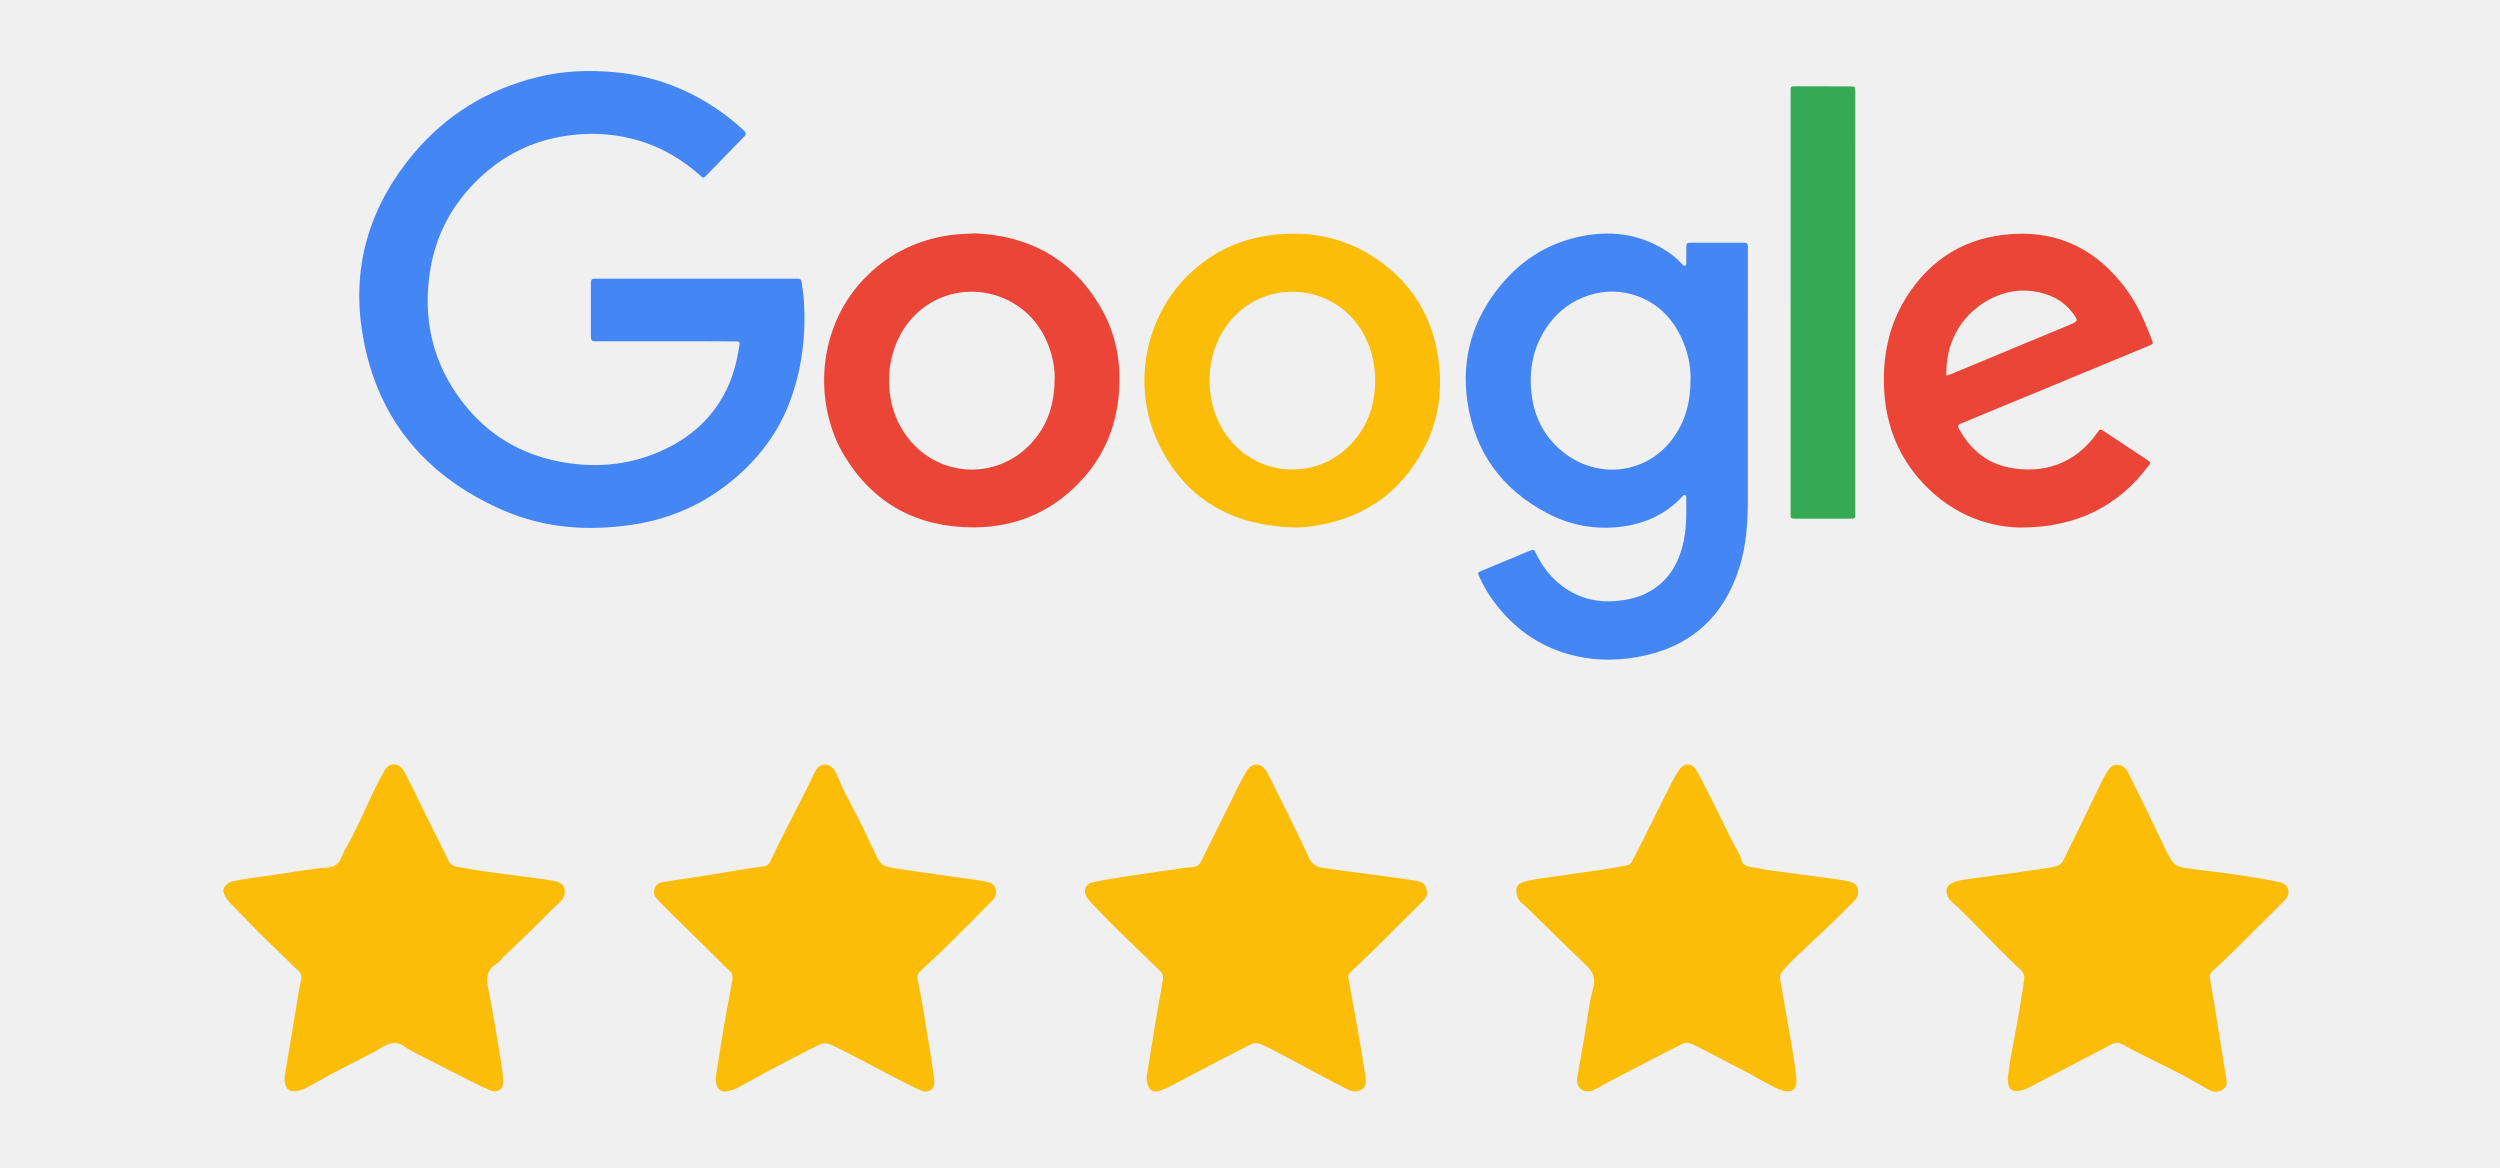
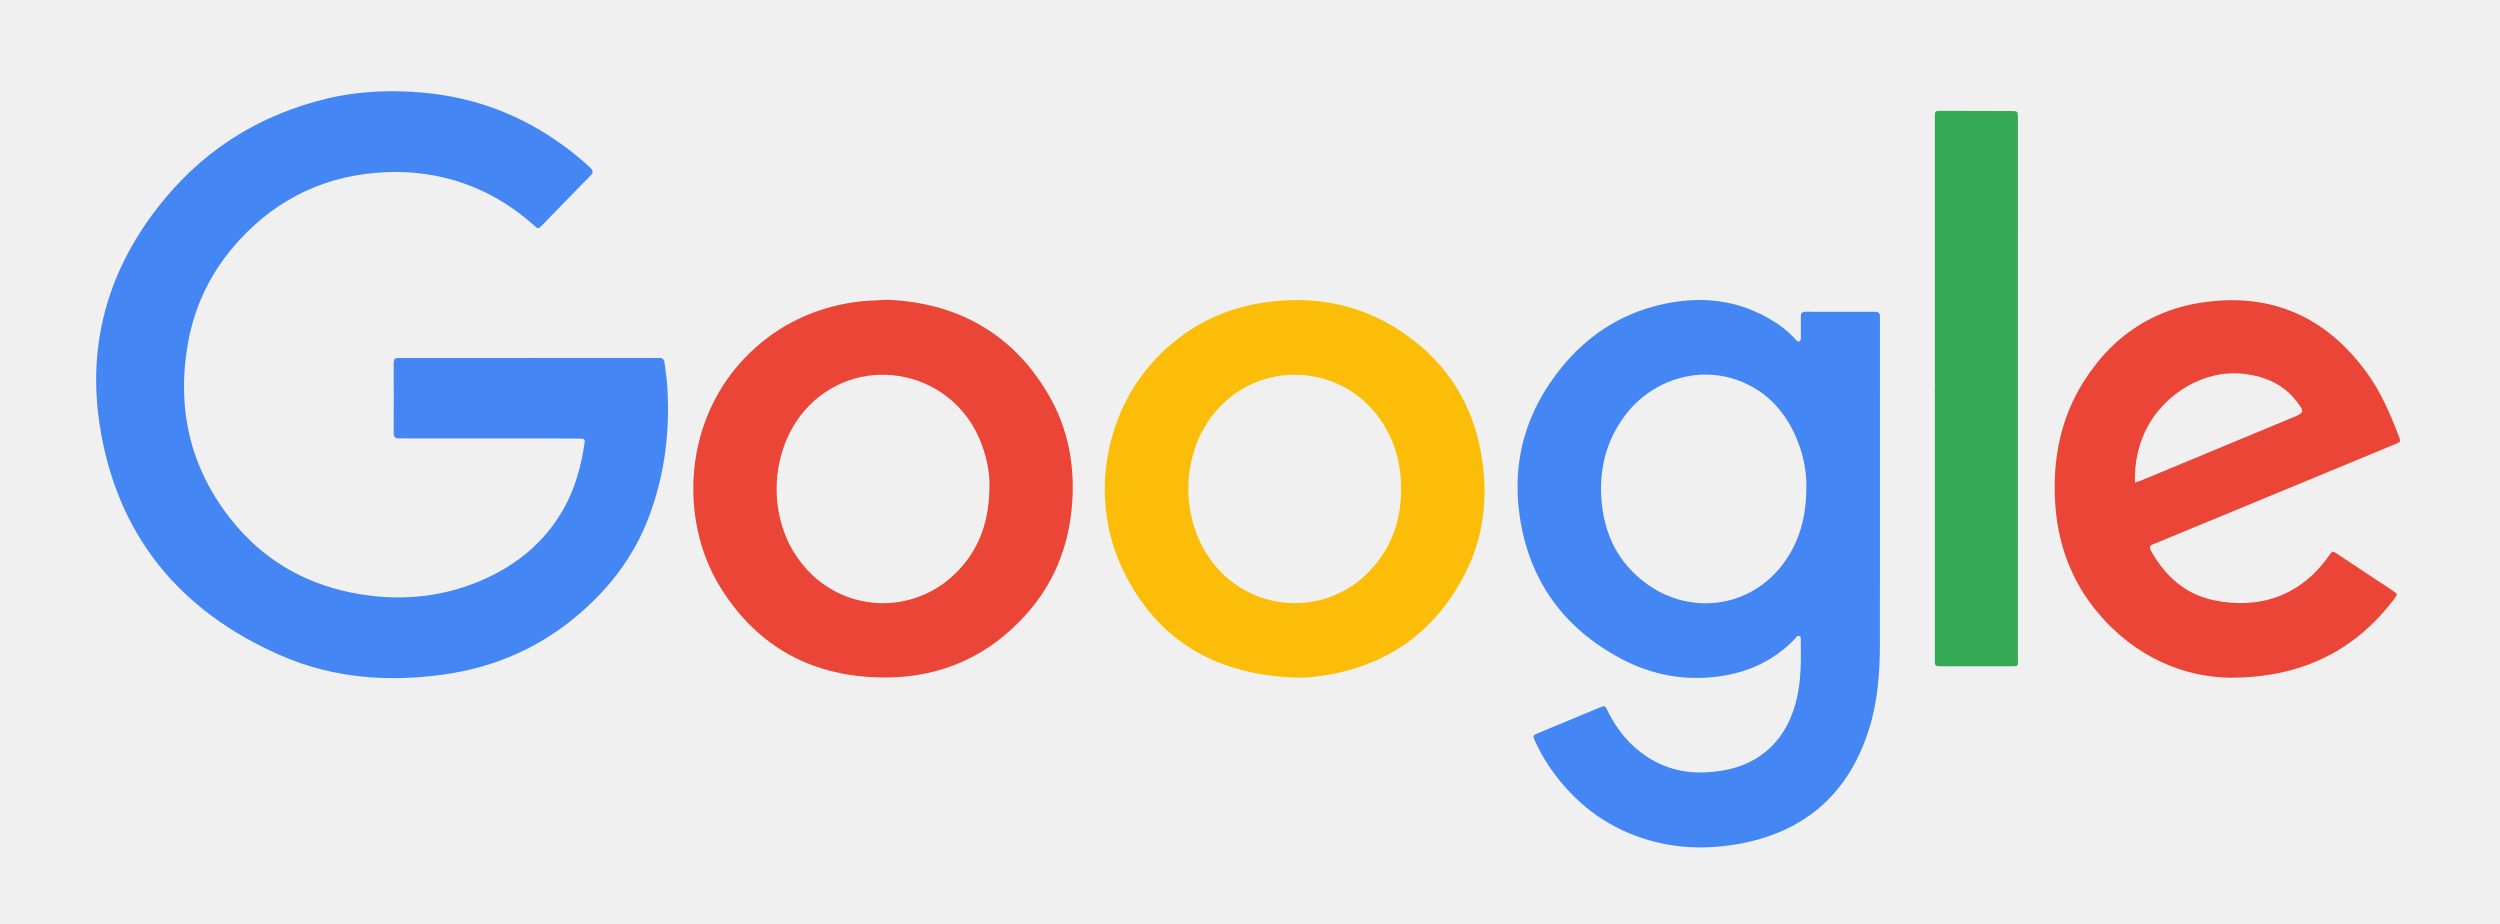
- <svg xmlns="http://www.w3.org/2000/svg" width="167" height="78" viewBox="0 0 167 78" fill="none">
-   <g clip-path="url(#clip0_1_1362)">
-     <g clip-path="url(#clip1_1_1362)">
-       <g clip-path="url(#clip2_1_1362)">
-         <path d="M46.504 18.614C48.661 18.614 50.819 18.614 52.976 18.614C53.073 18.614 53.17 18.62 53.266 18.614C53.459 18.602 53.539 18.7 53.558 18.881C53.599 19.251 53.666 19.62 53.692 19.991C53.856 22.378 53.578 24.704 52.716 26.947C51.95 28.944 50.693 30.583 49.075 31.961C47.065 33.675 44.745 34.692 42.133 35.066C39.212 35.484 36.35 35.277 33.633 34.097C28.292 31.777 25.013 27.755 24.164 21.965C23.521 17.572 24.785 13.637 27.645 10.243C29.843 7.634 32.63 5.949 35.943 5.141C37.637 4.728 39.354 4.663 41.086 4.826C43.738 5.075 46.13 5.995 48.281 7.557C48.773 7.915 49.242 8.302 49.689 8.716C49.84 8.856 49.87 8.963 49.711 9.125C48.858 9.992 48.015 10.87 47.164 11.739C46.988 11.919 46.977 11.908 46.73 11.687C45.674 10.749 44.492 10.024 43.157 9.551C41.811 9.074 40.422 8.887 38.999 8.956C36.01 9.102 33.489 10.273 31.46 12.469C30.038 14.008 29.124 15.825 28.765 17.891C28.183 21.239 28.878 24.302 30.993 26.985C32.611 29.038 34.736 30.313 37.302 30.822C39.564 31.271 41.791 31.119 43.928 30.226C45.815 29.438 47.349 28.201 48.35 26.382C48.916 25.353 49.218 24.233 49.391 23.076C49.428 22.826 49.41 22.808 49.119 22.806C48.289 22.798 47.459 22.796 46.63 22.796C44.445 22.795 42.26 22.796 40.075 22.796C39.965 22.796 39.854 22.79 39.743 22.796C39.554 22.804 39.47 22.73 39.471 22.529C39.477 21.312 39.477 20.095 39.471 18.879C39.47 18.681 39.549 18.609 39.742 18.613C40.087 18.622 40.434 18.615 40.779 18.615C42.687 18.615 44.596 18.615 46.504 18.615L46.504 18.614Z" fill="#4486F4" />
-         <path d="M112.562 17.765C112.685 17.657 112.64 17.524 112.642 17.406C112.649 17.102 112.65 16.798 112.642 16.494C112.638 16.313 112.682 16.21 112.893 16.211C114.096 16.217 115.299 16.216 116.502 16.212C116.675 16.212 116.76 16.28 116.757 16.455C116.755 16.552 116.757 16.649 116.757 16.746C116.757 22.318 116.76 27.889 116.755 33.461C116.753 35 116.64 36.528 116.161 38.004C115.07 41.365 112.758 43.315 109.293 43.905C107.762 44.166 106.237 44.122 104.734 43.688C102.721 43.107 101.117 41.944 99.861 40.283C99.451 39.741 99.104 39.16 98.823 38.54C98.693 38.254 98.693 38.245 98.992 38.12C100.049 37.676 101.109 37.235 102.169 36.798C102.453 36.681 102.461 36.686 102.6 36.969C103.078 37.945 103.74 38.763 104.656 39.359C105.642 40 106.723 40.242 107.894 40.151C108.734 40.085 109.534 39.904 110.263 39.472C111.429 38.783 112.076 37.722 112.404 36.441C112.672 35.397 112.65 34.331 112.641 33.266C112.641 33.2 112.653 33.112 112.579 33.081C112.438 33.023 112.389 33.161 112.32 33.233C111.232 34.372 109.875 34.976 108.338 35.178C106.572 35.412 104.884 35.091 103.317 34.263C100.299 32.67 98.497 30.166 98.017 26.789C97.61 23.919 98.38 21.331 100.218 19.086C101.544 17.466 103.222 16.357 105.266 15.864C107.381 15.354 109.411 15.551 111.285 16.742C111.636 16.965 111.96 17.224 112.251 17.523C112.342 17.617 112.416 17.744 112.561 17.767L112.562 17.765ZM112.929 25.286C112.941 24.592 112.804 23.764 112.492 22.97C111.901 21.471 110.916 20.343 109.377 19.777C107.245 18.992 104.794 19.797 103.424 21.707C102.524 22.961 102.171 24.369 102.269 25.896C102.388 27.734 103.124 29.265 104.628 30.36C106.879 31.997 109.985 31.64 111.715 29.329C112.577 28.177 112.937 26.868 112.929 25.285L112.929 25.286Z" fill="#4486F4" />
-         <path d="M65.127 15.589C68.655 15.731 71.59 17.238 73.5 20.486C74.577 22.317 74.932 24.327 74.729 26.438C74.53 28.51 73.775 30.354 72.392 31.912C70.438 34.116 67.952 35.227 65.023 35.229C61.314 35.23 58.388 33.684 56.433 30.497C54.316 27.045 54.478 21.743 57.991 18.349C59.52 16.872 61.357 16.01 63.461 15.706C63.955 15.634 64.452 15.626 65.128 15.589L65.127 15.589ZM70.453 25.207C70.463 24.511 70.285 23.625 69.913 22.776C68.293 19.087 63.425 18.334 60.821 21.371C59.088 23.392 58.9 26.623 60.385 28.881C62.446 32.015 66.818 32.223 69.161 29.291C70.058 28.168 70.45 26.865 70.453 25.207V25.207Z" fill="#EA4537" />
-         <path d="M86.336 35.234C82.253 35.077 79.137 33.333 77.36 29.566C75.59 25.815 76.461 21.193 79.409 18.341C80.958 16.841 82.825 15.969 84.965 15.699C87.474 15.383 89.82 15.855 91.924 17.277C94.463 18.994 95.839 21.421 96.141 24.464C96.327 26.34 96.043 28.146 95.187 29.822C93.543 33.044 90.864 34.792 87.288 35.2C87.124 35.218 86.958 35.228 86.792 35.233C86.64 35.239 86.488 35.234 86.336 35.234H86.336ZM91.859 25.415C91.857 24.15 91.559 23.06 90.941 22.062C88.933 18.825 84.35 18.595 82.036 21.615C80.422 23.721 80.375 26.883 81.923 29.07C83.897 31.857 87.882 32.157 90.233 29.681C91.364 28.491 91.861 27.044 91.859 25.414V25.415Z" fill="#FBBD07" />
-         <path d="M134.926 35.24C132.522 35.196 130.044 34.161 128.134 31.916C126.694 30.223 125.975 28.23 125.861 26.024C125.748 23.832 126.158 21.746 127.336 19.868C128.978 17.25 131.363 15.818 134.45 15.63C137.642 15.436 140.127 16.756 142.012 19.292C142.788 20.336 143.292 21.517 143.753 22.719C143.848 22.969 143.839 22.975 143.506 23.113C141.335 24.013 139.163 24.911 136.991 25.81C135.037 26.619 133.082 27.426 131.127 28.235C131.076 28.256 131.027 28.281 130.974 28.298C130.779 28.361 130.758 28.472 130.854 28.644C131.59 29.964 132.635 30.907 134.143 31.217C136.48 31.698 138.632 30.993 140.101 28.904C140.285 28.643 140.288 28.639 140.553 28.814C141.511 29.446 142.467 30.081 143.422 30.717C143.679 30.887 143.683 30.897 143.512 31.124C141.508 33.795 138.72 35.254 134.926 35.239V35.24ZM130.015 25.096C130.168 25.044 130.259 25.018 130.346 24.983C132.972 23.892 135.598 22.801 138.224 21.709C138.831 21.456 138.845 21.418 138.441 20.891C137.761 20.003 136.824 19.583 135.742 19.445C133.592 19.171 131.54 20.516 130.645 22.242C130.191 23.118 129.991 24.049 130.015 25.096Z" fill="#EA4537" />
-         <path d="M119.613 20.203C119.613 15.557 119.613 10.91 119.613 6.265C119.613 5.729 119.561 5.763 120.094 5.764C121.255 5.766 122.417 5.767 123.578 5.773C123.924 5.775 123.924 5.781 123.932 6.112C123.933 6.181 123.932 6.25 123.932 6.32C123.932 15.584 123.932 24.848 123.93 34.113C123.93 34.693 124.022 34.645 123.404 34.646C122.312 34.648 121.219 34.647 120.126 34.646C120.029 34.646 119.933 34.642 119.836 34.645C119.684 34.651 119.601 34.595 119.611 34.431C119.617 34.32 119.611 34.209 119.611 34.099C119.611 29.467 119.611 24.834 119.611 20.202L119.613 20.203Z" fill="#36A954" />
-       </g>
-     </g>
-   </g>
-   <g clip-path="url(#clip3_1_1362)">
-     <g clip-path="url(#clip4_1_1362)">
-       <g clip-path="url(#clip5_1_1362)">
-         <path d="M76.599 71.927C76.599 72.777 76.977 73.083 77.589 72.825C78.267 72.538 78.912 72.161 79.572 71.821C80.915 71.124 82.253 70.416 83.605 69.738C83.777 69.652 84.064 69.671 84.246 69.757C84.958 70.087 85.646 70.459 86.339 70.827C87.022 71.191 87.701 71.563 88.389 71.927C88.929 72.213 89.474 72.495 90.019 72.772C90.344 72.94 90.692 72.973 90.998 72.753C91.323 72.514 91.242 72.137 91.194 71.821C91.041 70.737 90.855 69.661 90.664 68.581C90.468 67.477 90.253 66.373 90.057 65.269C90.043 65.183 90.095 65.054 90.162 64.987C90.735 64.433 91.328 63.898 91.892 63.334C92.972 62.268 94.033 61.188 95.113 60.127C95.342 59.903 95.352 59.659 95.29 59.387C95.218 59.071 94.979 58.909 94.688 58.856C93.985 58.737 93.278 58.636 92.57 58.541C91.194 58.354 89.813 58.192 88.437 57.982C88.016 57.919 87.663 57.81 87.424 57.284C86.568 55.377 85.598 53.528 84.676 51.65C84.337 50.957 83.653 50.871 83.271 51.511C82.865 52.194 82.53 52.916 82.176 53.623C81.531 54.918 80.896 56.223 80.246 57.518C80.131 57.748 79.964 57.919 79.653 57.929C79.233 57.943 78.817 58.025 78.401 58.082C77.35 58.23 76.303 58.378 75.257 58.541C74.501 58.656 73.746 58.775 72.996 58.937C72.499 59.047 72.322 59.54 72.614 59.955C72.824 60.252 73.087 60.505 73.34 60.768C73.809 61.255 74.282 61.747 74.769 62.221C75.691 63.124 76.633 64.008 77.55 64.916C77.656 65.021 77.708 65.255 77.684 65.413C77.574 66.154 77.426 66.889 77.297 67.63C77.178 68.333 77.063 69.035 76.948 69.743C76.819 70.536 76.695 71.329 76.595 71.936L76.599 71.927ZM134.118 71.984C134.118 72.787 134.386 73.011 135.064 72.825C135.318 72.758 135.557 72.634 135.791 72.514C136.57 72.113 137.344 71.697 138.123 71.291C139.088 70.784 140.058 70.278 141.029 69.771C141.311 69.623 141.554 69.628 141.855 69.8C142.534 70.192 143.246 70.526 143.948 70.885C144.56 71.195 145.181 71.487 145.784 71.807C146.41 72.137 147.012 72.514 147.643 72.839C148.077 73.064 148.856 72.854 148.732 72.137C148.57 71.186 148.422 70.235 148.269 69.284C148.058 67.989 147.867 66.689 147.628 65.398C147.58 65.15 147.628 65.026 147.795 64.873C148.34 64.371 148.876 63.86 149.406 63.339C149.927 62.828 150.438 62.307 150.954 61.795C151.509 61.241 152.077 60.696 152.622 60.127C153.081 59.65 152.895 59.066 152.249 58.923C151.752 58.813 151.251 58.722 150.749 58.641C150.008 58.522 149.263 58.407 148.517 58.307C147.666 58.192 146.816 58.111 145.97 57.982C145.707 57.943 145.392 57.857 145.224 57.676C144.971 57.408 144.804 57.045 144.637 56.706C144.187 55.793 143.767 54.871 143.322 53.953C142.935 53.155 142.529 52.366 142.137 51.573C141.874 51.047 141.239 50.914 140.919 51.334C140.756 51.544 140.618 51.774 140.498 52.013C140.121 52.758 139.757 53.513 139.394 54.269C138.873 55.344 138.357 56.419 137.827 57.485C137.76 57.618 137.626 57.762 137.492 57.814C137.253 57.91 136.99 57.953 136.732 57.991C135.839 58.125 134.94 58.254 134.047 58.378C133.062 58.512 132.073 58.627 131.088 58.78C130.792 58.828 130.472 58.913 130.238 59.086C129.894 59.339 129.989 59.893 130.348 60.209C130.505 60.347 130.697 60.519 130.845 60.663C131.28 61.074 131.695 61.499 132.111 61.924C132.584 62.407 133.048 62.894 133.526 63.372C133.994 63.841 134.467 64.314 134.955 64.758C135.198 64.978 135.251 65.231 135.208 65.518C135.06 66.464 134.907 67.406 134.744 68.347C134.606 69.15 134.434 69.948 134.295 70.751C134.219 71.191 134.176 71.635 134.128 71.984H134.118ZM47.802 71.96C47.802 72.653 48.069 72.973 48.504 72.911C48.762 72.873 49.03 72.791 49.259 72.672C49.9 72.342 50.521 71.969 51.157 71.63C52.37 70.99 53.584 70.349 54.817 69.743C54.999 69.656 55.3 69.695 55.496 69.785C56.198 70.106 56.886 70.469 57.575 70.827C58.22 71.162 58.855 71.511 59.505 71.845C60.179 72.189 60.848 72.548 61.541 72.854C62.01 73.059 62.464 72.744 62.411 72.247C62.32 71.372 62.177 70.502 62.033 69.637C61.804 68.232 61.579 66.827 61.302 65.427C61.25 65.15 61.34 65.007 61.489 64.863C62 64.366 62.54 63.898 63.047 63.396C64.15 62.307 65.254 61.217 66.334 60.103C66.683 59.745 66.588 59.076 66.028 58.937C65.761 58.87 65.484 58.818 65.211 58.78C64.251 58.641 63.29 58.512 62.33 58.373C61.469 58.249 60.609 58.139 59.759 57.996C59.458 57.943 59.094 57.891 58.894 57.7C58.631 57.446 58.492 57.059 58.325 56.72C58.053 56.175 57.814 55.616 57.541 55.071C57.192 54.374 56.81 53.685 56.461 52.988C56.236 52.538 56.05 52.065 55.83 51.611C55.682 51.306 55.434 51.062 55.094 51.071C54.755 51.081 54.54 51.334 54.392 51.65C54.091 52.29 53.771 52.926 53.45 53.556C52.8 54.837 52.127 56.108 51.52 57.408C51.386 57.695 51.314 57.834 50.975 57.877C49.914 58.01 48.858 58.211 47.802 58.378C46.617 58.565 45.431 58.756 44.246 58.923C43.73 58.995 43.549 59.597 43.792 59.917C44.007 60.194 44.256 60.448 44.509 60.696C45.948 62.111 47.391 63.52 48.82 64.945C48.91 65.035 48.949 65.241 48.93 65.379C48.834 66.005 48.7 66.627 48.59 67.253C48.437 68.103 48.289 68.959 48.151 69.809C48.026 70.579 47.912 71.353 47.816 71.974L47.802 71.96ZM105.354 72.065C105.292 72.739 105.865 73.064 106.429 72.825C106.764 72.681 107.07 72.471 107.39 72.304C109.048 71.444 110.706 70.579 112.37 69.733C112.508 69.661 112.704 69.633 112.847 69.676C113.086 69.743 113.311 69.872 113.536 69.986C114.085 70.268 114.63 70.555 115.175 70.842C115.7 71.114 116.231 71.382 116.757 71.659C117.459 72.032 118.138 72.471 118.869 72.777C119.514 73.045 120.073 72.93 119.997 72.055C119.934 71.32 119.81 70.588 119.686 69.857C119.442 68.404 119.175 66.952 118.931 65.499C118.902 65.332 118.897 65.102 118.988 64.983C119.261 64.629 119.576 64.304 119.901 63.993C120.656 63.267 121.426 62.56 122.181 61.838C122.711 61.332 123.232 60.811 123.758 60.295C124.006 60.051 124.188 59.774 124.111 59.406C124.044 59.071 123.767 58.937 123.476 58.87C123.117 58.789 122.749 58.742 122.381 58.689C121.55 58.574 120.713 58.469 119.877 58.354C119.017 58.235 118.152 58.149 117.306 57.972C116.948 57.896 116.475 57.962 116.312 57.399C116.174 56.935 115.877 56.519 115.657 56.075C115.309 55.372 114.969 54.665 114.616 53.963C114.19 53.121 113.779 52.276 113.321 51.454C113.048 50.957 112.503 50.942 112.183 51.406C111.925 51.779 111.715 52.185 111.509 52.591C111.036 53.518 110.582 54.45 110.119 55.377C109.751 56.113 109.387 56.854 109 57.58C108.938 57.695 108.771 57.791 108.637 57.814C108.002 57.939 107.361 58.044 106.721 58.139C105.459 58.326 104.193 58.493 102.931 58.679C102.544 58.737 102.147 58.794 101.775 58.913C101.306 59.062 101.22 59.339 101.335 59.812C101.44 60.252 101.799 60.428 102.076 60.701C103.342 61.929 104.585 63.181 105.865 64.39C106.353 64.849 106.625 65.255 106.425 66.005C106.123 67.129 106.004 68.304 105.803 69.456C105.655 70.321 105.497 71.186 105.345 72.051L105.354 72.065ZM19.004 71.979C19.009 72.643 19.243 72.94 19.73 72.892C19.965 72.868 20.208 72.796 20.424 72.686C21.011 72.385 21.575 72.041 22.158 71.731C23.133 71.219 24.113 70.722 25.088 70.22C25.164 70.182 25.231 70.115 25.312 70.072C25.848 69.785 26.345 69.432 26.999 69.895C27.525 70.263 28.127 70.522 28.701 70.823C29.284 71.128 29.867 71.425 30.454 71.716C31.214 72.099 31.96 72.505 32.743 72.835C33.26 73.049 33.647 72.744 33.613 72.184C33.58 71.602 33.484 71.019 33.389 70.44C33.15 69.011 32.925 67.578 32.638 66.154C32.495 65.451 32.438 64.844 33.14 64.404C33.331 64.285 33.475 64.079 33.642 63.917C34.287 63.296 34.937 62.675 35.582 62.048C36.179 61.465 36.748 60.849 37.37 60.295C37.651 60.041 37.761 59.764 37.718 59.43C37.68 59.095 37.408 58.942 37.107 58.866C36.911 58.818 36.705 58.789 36.505 58.761C35.491 58.622 34.483 58.493 33.47 58.354C32.624 58.235 31.773 58.139 30.937 57.967C30.593 57.9 30.168 57.934 29.962 57.494C29.513 56.548 29.021 55.616 28.557 54.675C28.046 53.638 27.558 52.591 27.018 51.568C26.722 51.009 26.048 50.809 25.666 51.506C25.46 51.884 25.25 52.261 25.064 52.648C24.71 53.38 24.38 54.125 24.027 54.856C23.721 55.482 23.425 56.113 23.071 56.711C22.789 57.198 22.76 57.877 21.919 57.943C20.701 58.039 19.496 58.273 18.287 58.445C17.379 58.574 16.466 58.679 15.568 58.861C15.32 58.913 14.98 59.176 14.932 59.396C14.847 59.869 15.554 60.505 15.702 60.653C16.232 61.193 16.748 61.747 17.284 62.283C18.154 63.143 19.033 63.984 19.912 64.835C20.099 65.016 20.175 65.193 20.108 65.48C19.965 66.087 19.884 66.708 19.783 67.324C19.606 68.376 19.43 69.432 19.253 70.483C19.167 70.999 19.081 71.511 19.009 71.969L19.004 71.979Z" fill="#FBBD07" />
-       </g>
-     </g>
-   </g>
-   <defs>
-     <clipPath id="clip0_1_1362">
-       <rect width="129.039" height="47.2" fill="white" transform="translate(19.3822 0.803345)" />
-     </clipPath>
-     <clipPath id="clip1_1_1362">
-       <rect width="129.039" height="47.2" fill="white" transform="translate(19.3822 0.803345)" />
-     </clipPath>
-     <clipPath id="clip2_1_1362">
-       <rect width="129.03" height="47.2" fill="white" transform="translate(19.3856 0.803467)" />
-     </clipPath>
-     <clipPath id="clip3_1_1362">
-       <rect width="143.807" height="22.389" fill="white" transform="translate(11.998 50.839)" />
-     </clipPath>
-     <clipPath id="clip4_1_1362">
-       <rect width="143.377" height="38.231" fill="white" transform="translate(12.2134 42.876)" />
-     </clipPath>
-     <clipPath id="clip5_1_1362">
-       <rect width="143.367" height="38.231" fill="white" transform="translate(12.2179 42.876)" />
-     </clipPath>
-   </defs>
+ <svg xmlns="http://www.w3.org/2000/svg" width="130" height="48" viewBox="0 0 130 48" fill="none">
+   <path d="M27.504 18.614C29.662 18.614 31.819 18.614 33.976 18.614C34.073 18.614 34.17 18.62 34.266 18.614C34.459 18.602 34.539 18.7 34.558 18.881C34.599 19.251 34.666 19.62 34.692 19.991C34.856 22.378 34.578 24.704 33.716 26.947C32.95 28.944 31.693 30.583 30.075 31.961C28.065 33.675 25.745 34.692 23.133 35.066C20.212 35.484 17.35 35.277 14.633 34.097C9.292 31.777 6.013 27.755 5.164 21.965C4.521 17.572 5.785 13.637 8.645 10.243C10.843 7.634 13.63 5.949 16.943 5.141C18.637 4.728 20.354 4.663 22.086 4.826C24.738 5.075 27.13 5.995 29.281 7.557C29.773 7.915 30.242 8.302 30.689 8.716C30.84 8.856 30.87 8.963 30.711 9.125C29.858 9.992 29.015 10.87 28.164 11.739C27.988 11.919 27.977 11.908 27.73 11.687C26.674 10.749 25.492 10.024 24.157 9.551C22.811 9.074 21.422 8.887 19.999 8.956C17.01 9.102 14.489 10.273 12.46 12.469C11.038 14.008 10.124 15.825 9.765 17.891C9.183 21.239 9.878 24.302 11.993 26.985C13.611 29.038 15.736 30.313 18.302 30.822C20.564 31.271 22.791 31.119 24.928 30.226C26.815 29.438 28.349 28.201 29.35 26.382C29.916 25.353 30.218 24.233 30.391 23.076C30.428 22.826 30.41 22.808 30.119 22.806C29.289 22.798 28.459 22.796 27.63 22.796C25.445 22.795 23.26 22.796 21.075 22.796C20.965 22.796 20.854 22.79 20.743 22.796C20.554 22.804 20.47 22.73 20.471 22.529C20.477 21.312 20.477 20.095 20.471 18.879C20.47 18.681 20.549 18.609 20.742 18.613C21.087 18.622 21.433 18.615 21.779 18.615C23.687 18.615 25.596 18.615 27.504 18.615L27.504 18.614Z" fill="#4486F4" />
+   <path d="M93.562 17.765C93.685 17.657 93.64 17.524 93.642 17.406C93.649 17.102 93.65 16.798 93.642 16.494C93.638 16.313 93.682 16.21 93.893 16.211C95.096 16.217 96.299 16.216 97.502 16.212C97.675 16.212 97.76 16.28 97.757 16.455C97.755 16.552 97.757 16.649 97.757 16.746C97.757 22.318 97.76 27.889 97.755 33.461C97.753 35 97.64 36.528 97.161 38.004C96.07 41.365 93.758 43.315 90.293 43.905C88.762 44.166 87.237 44.122 85.734 43.688C83.721 43.107 82.117 41.944 80.861 40.283C80.451 39.741 80.104 39.16 79.823 38.54C79.693 38.254 79.693 38.245 79.992 38.12C81.049 37.676 82.109 37.235 83.169 36.798C83.453 36.681 83.461 36.686 83.6 36.969C84.078 37.945 84.74 38.763 85.656 39.359C86.642 40 87.723 40.242 88.894 40.151C89.734 40.085 90.534 39.904 91.263 39.472C92.429 38.783 93.076 37.722 93.404 36.441C93.672 35.397 93.65 34.331 93.641 33.266C93.641 33.2 93.653 33.112 93.579 33.081C93.438 33.023 93.389 33.161 93.32 33.233C92.232 34.372 90.875 34.976 89.338 35.178C87.572 35.412 85.884 35.091 84.317 34.263C81.299 32.67 79.497 30.166 79.017 26.789C78.61 23.919 79.38 21.331 81.218 19.086C82.544 17.466 84.222 16.357 86.266 15.864C88.382 15.354 90.411 15.551 92.285 16.742C92.636 16.965 92.96 17.224 93.251 17.523C93.342 17.617 93.416 17.744 93.561 17.767L93.562 17.765ZM93.929 25.286C93.941 24.592 93.804 23.764 93.492 22.97C92.901 21.471 91.916 20.343 90.377 19.777C88.245 18.992 85.794 19.797 84.424 21.707C83.524 22.961 83.171 24.369 83.269 25.896C83.388 27.734 84.124 29.265 85.628 30.36C87.879 31.997 90.985 31.64 92.715 29.329C93.577 28.177 93.937 26.868 93.929 25.285L93.929 25.286Z" fill="#4486F4" />
+   <path d="M46.127 15.589C49.655 15.731 52.59 17.238 54.5 20.486C55.577 22.317 55.932 24.327 55.729 26.438C55.53 28.51 54.775 30.354 53.392 31.912C51.438 34.116 48.952 35.227 46.023 35.229C42.314 35.23 39.388 33.684 37.433 30.497C35.316 27.045 35.478 21.743 38.991 18.349C40.52 16.872 42.357 16.01 44.461 15.706C44.955 15.634 45.452 15.626 46.128 15.589L46.127 15.589ZM51.453 25.207C51.463 24.511 51.285 23.625 50.913 22.776C49.293 19.087 44.425 18.334 41.821 21.371C40.088 23.392 39.9 26.623 41.385 28.881C43.446 32.015 47.818 32.223 50.161 29.291C51.058 28.168 51.45 26.865 51.453 25.207V25.207Z" fill="#EA4537" />
+   <path d="M67.336 35.234C63.253 35.077 60.137 33.333 58.36 29.566C56.59 25.815 57.461 21.193 60.409 18.341C61.958 16.841 63.825 15.969 65.965 15.699C68.474 15.383 70.82 15.855 72.924 17.277C75.463 18.994 76.839 21.421 77.141 24.464C77.327 26.34 77.043 28.146 76.187 29.822C74.543 33.044 71.864 34.792 68.288 35.2C68.124 35.218 67.958 35.228 67.792 35.233C67.64 35.239 67.488 35.234 67.336 35.234H67.336ZM72.859 25.415C72.857 24.15 72.559 23.06 71.941 22.062C69.933 18.825 65.35 18.595 63.036 21.615C61.422 23.721 61.375 26.883 62.923 29.07C64.897 31.857 68.882 32.157 71.233 29.681C72.364 28.491 72.861 27.044 72.859 25.414V25.415Z" fill="#FBBD07" />
+   <path d="M115.926 35.24C113.522 35.196 111.044 34.161 109.134 31.916C107.694 30.223 106.975 28.23 106.861 26.024C106.748 23.832 107.158 21.746 108.336 19.868C109.978 17.25 112.363 15.818 115.45 15.63C118.642 15.436 121.127 16.756 123.012 19.292C123.788 20.336 124.292 21.517 124.753 22.719C124.848 22.969 124.839 22.975 124.506 23.113C122.335 24.013 120.163 24.911 117.991 25.81C116.037 26.619 114.082 27.426 112.127 28.235C112.076 28.256 112.027 28.281 111.974 28.298C111.779 28.361 111.758 28.472 111.854 28.644C112.59 29.964 113.635 30.907 115.143 31.217C117.48 31.698 119.632 30.993 121.101 28.904C121.285 28.643 121.288 28.639 121.553 28.814C122.511 29.446 123.467 30.081 124.422 30.717C124.679 30.887 124.683 30.897 124.512 31.124C122.508 33.795 119.72 35.254 115.926 35.239V35.24ZM111.015 25.096C111.168 25.044 111.259 25.018 111.346 24.983C113.972 23.892 116.598 22.801 119.224 21.709C119.831 21.456 119.845 21.418 119.441 20.891C118.761 20.003 117.824 19.583 116.742 19.445C114.592 19.171 112.54 20.516 111.645 22.242C111.191 23.118 110.991 24.049 111.015 25.096Z" fill="#EA4537" />
+   <path d="M100.613 20.203C100.613 15.557 100.613 10.91 100.613 6.265C100.613 5.729 100.561 5.763 101.094 5.764C102.255 5.766 103.417 5.767 104.578 5.773C104.924 5.775 104.924 5.781 104.932 6.112C104.933 6.181 104.932 6.25 104.932 6.32C104.932 15.584 104.932 24.848 104.93 34.113C104.93 34.693 105.022 34.645 104.404 34.646C103.312 34.648 102.219 34.647 101.126 34.646C101.029 34.646 100.933 34.642 100.836 34.645C100.684 34.651 100.601 34.595 100.611 34.431C100.617 34.32 100.611 34.209 100.611 34.099C100.611 29.467 100.611 24.834 100.611 20.202L100.613 20.203Z" fill="#36A954" />
</svg>
